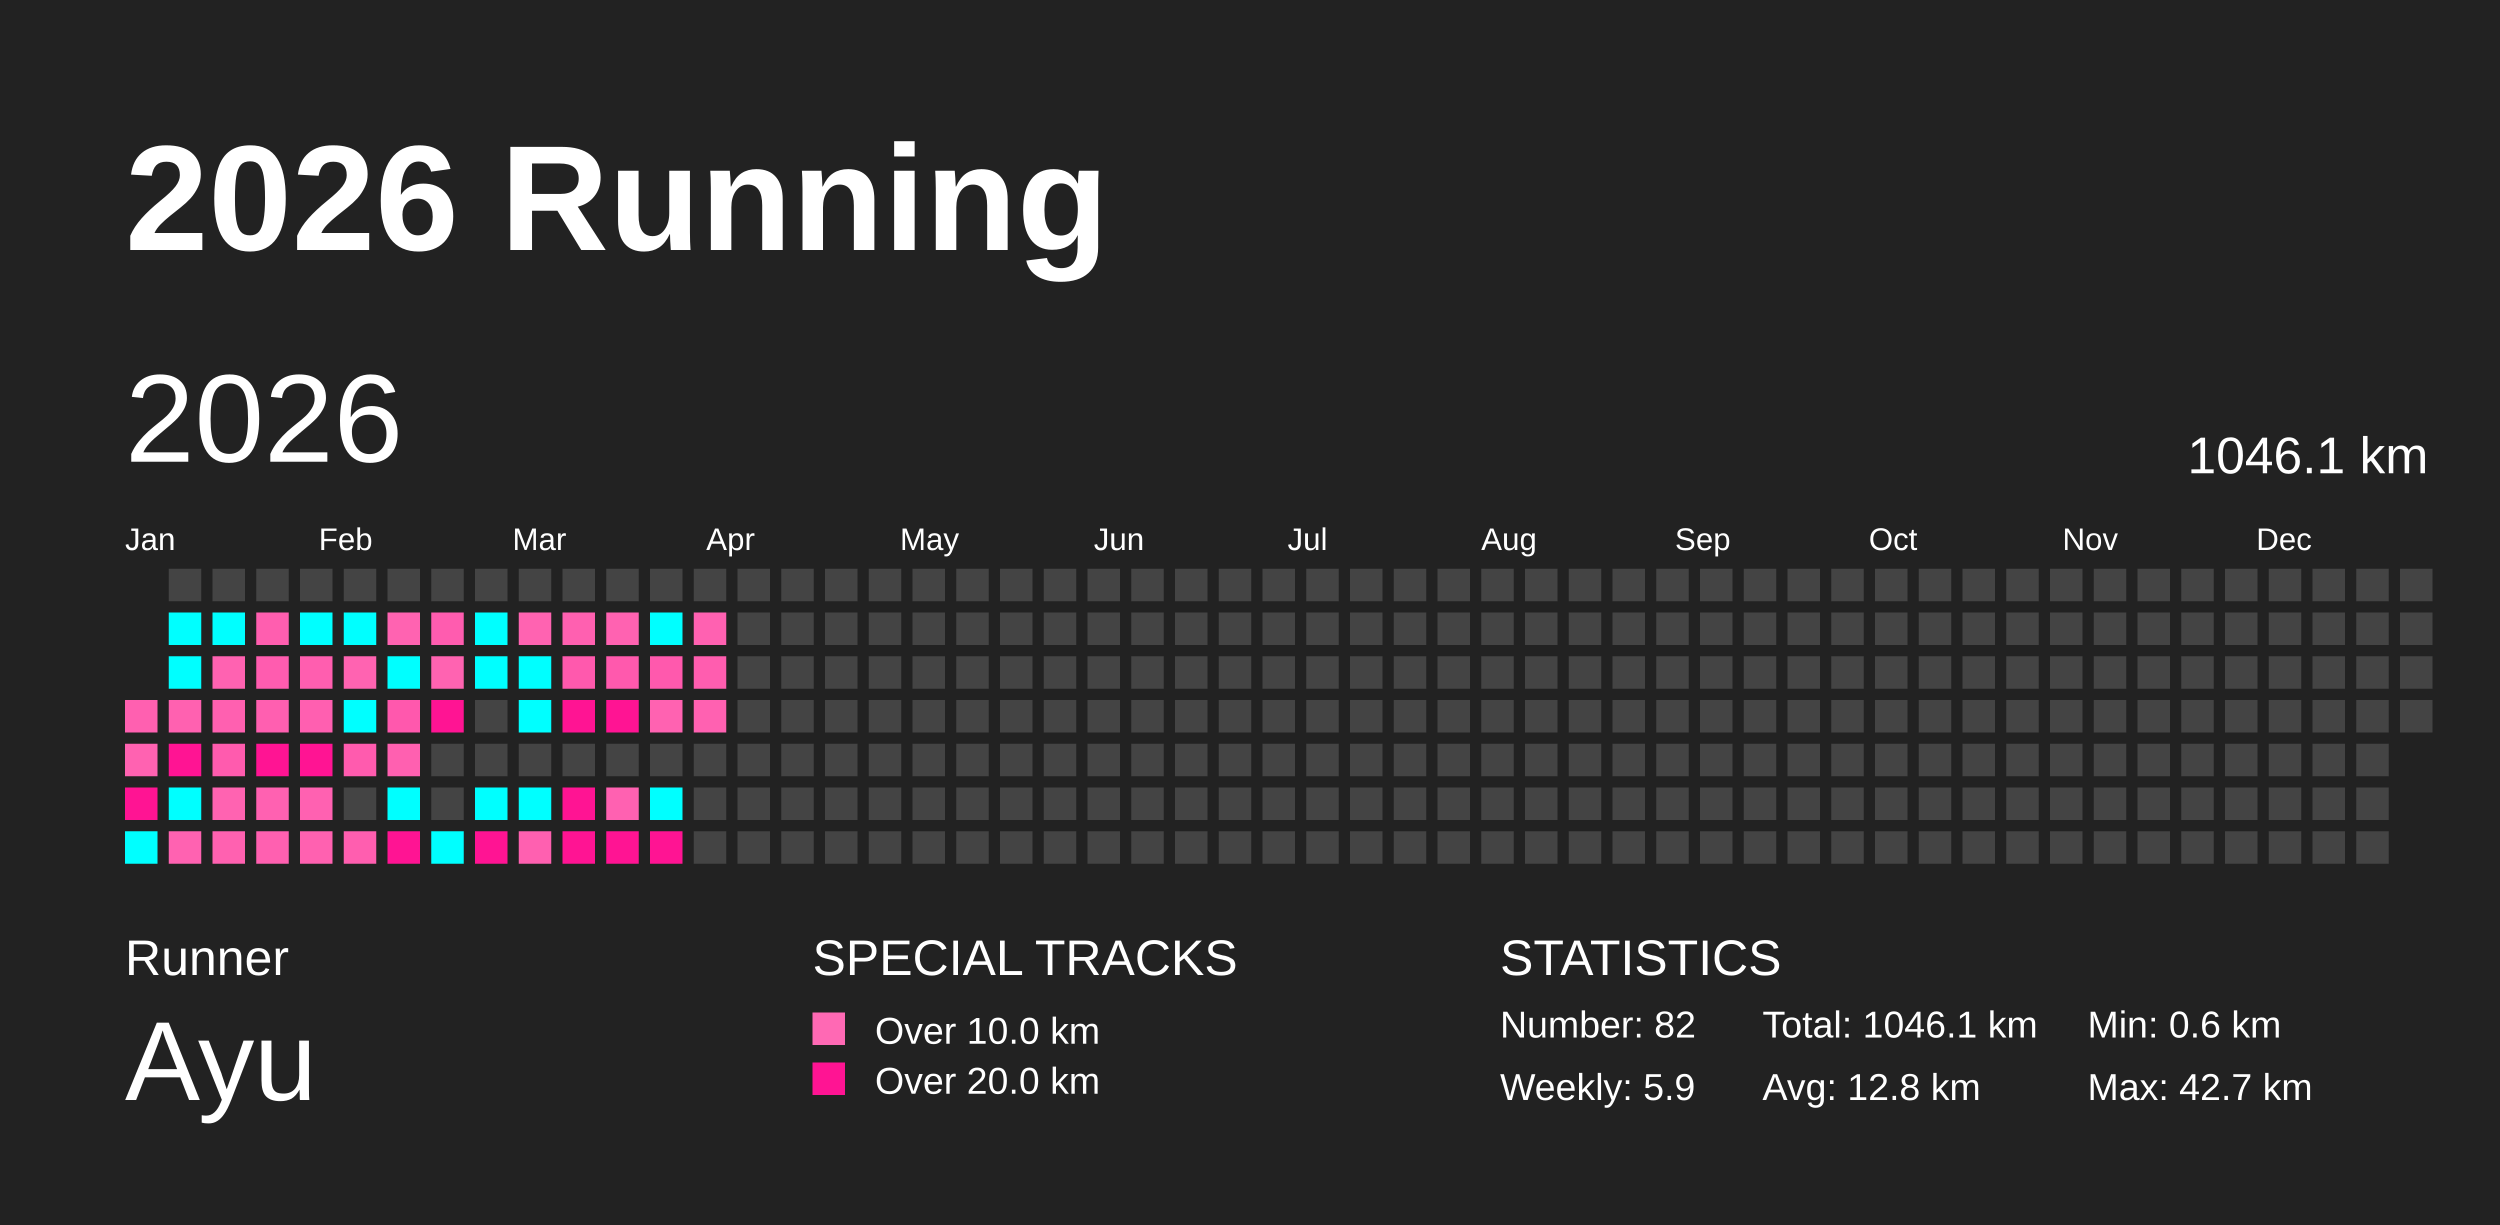
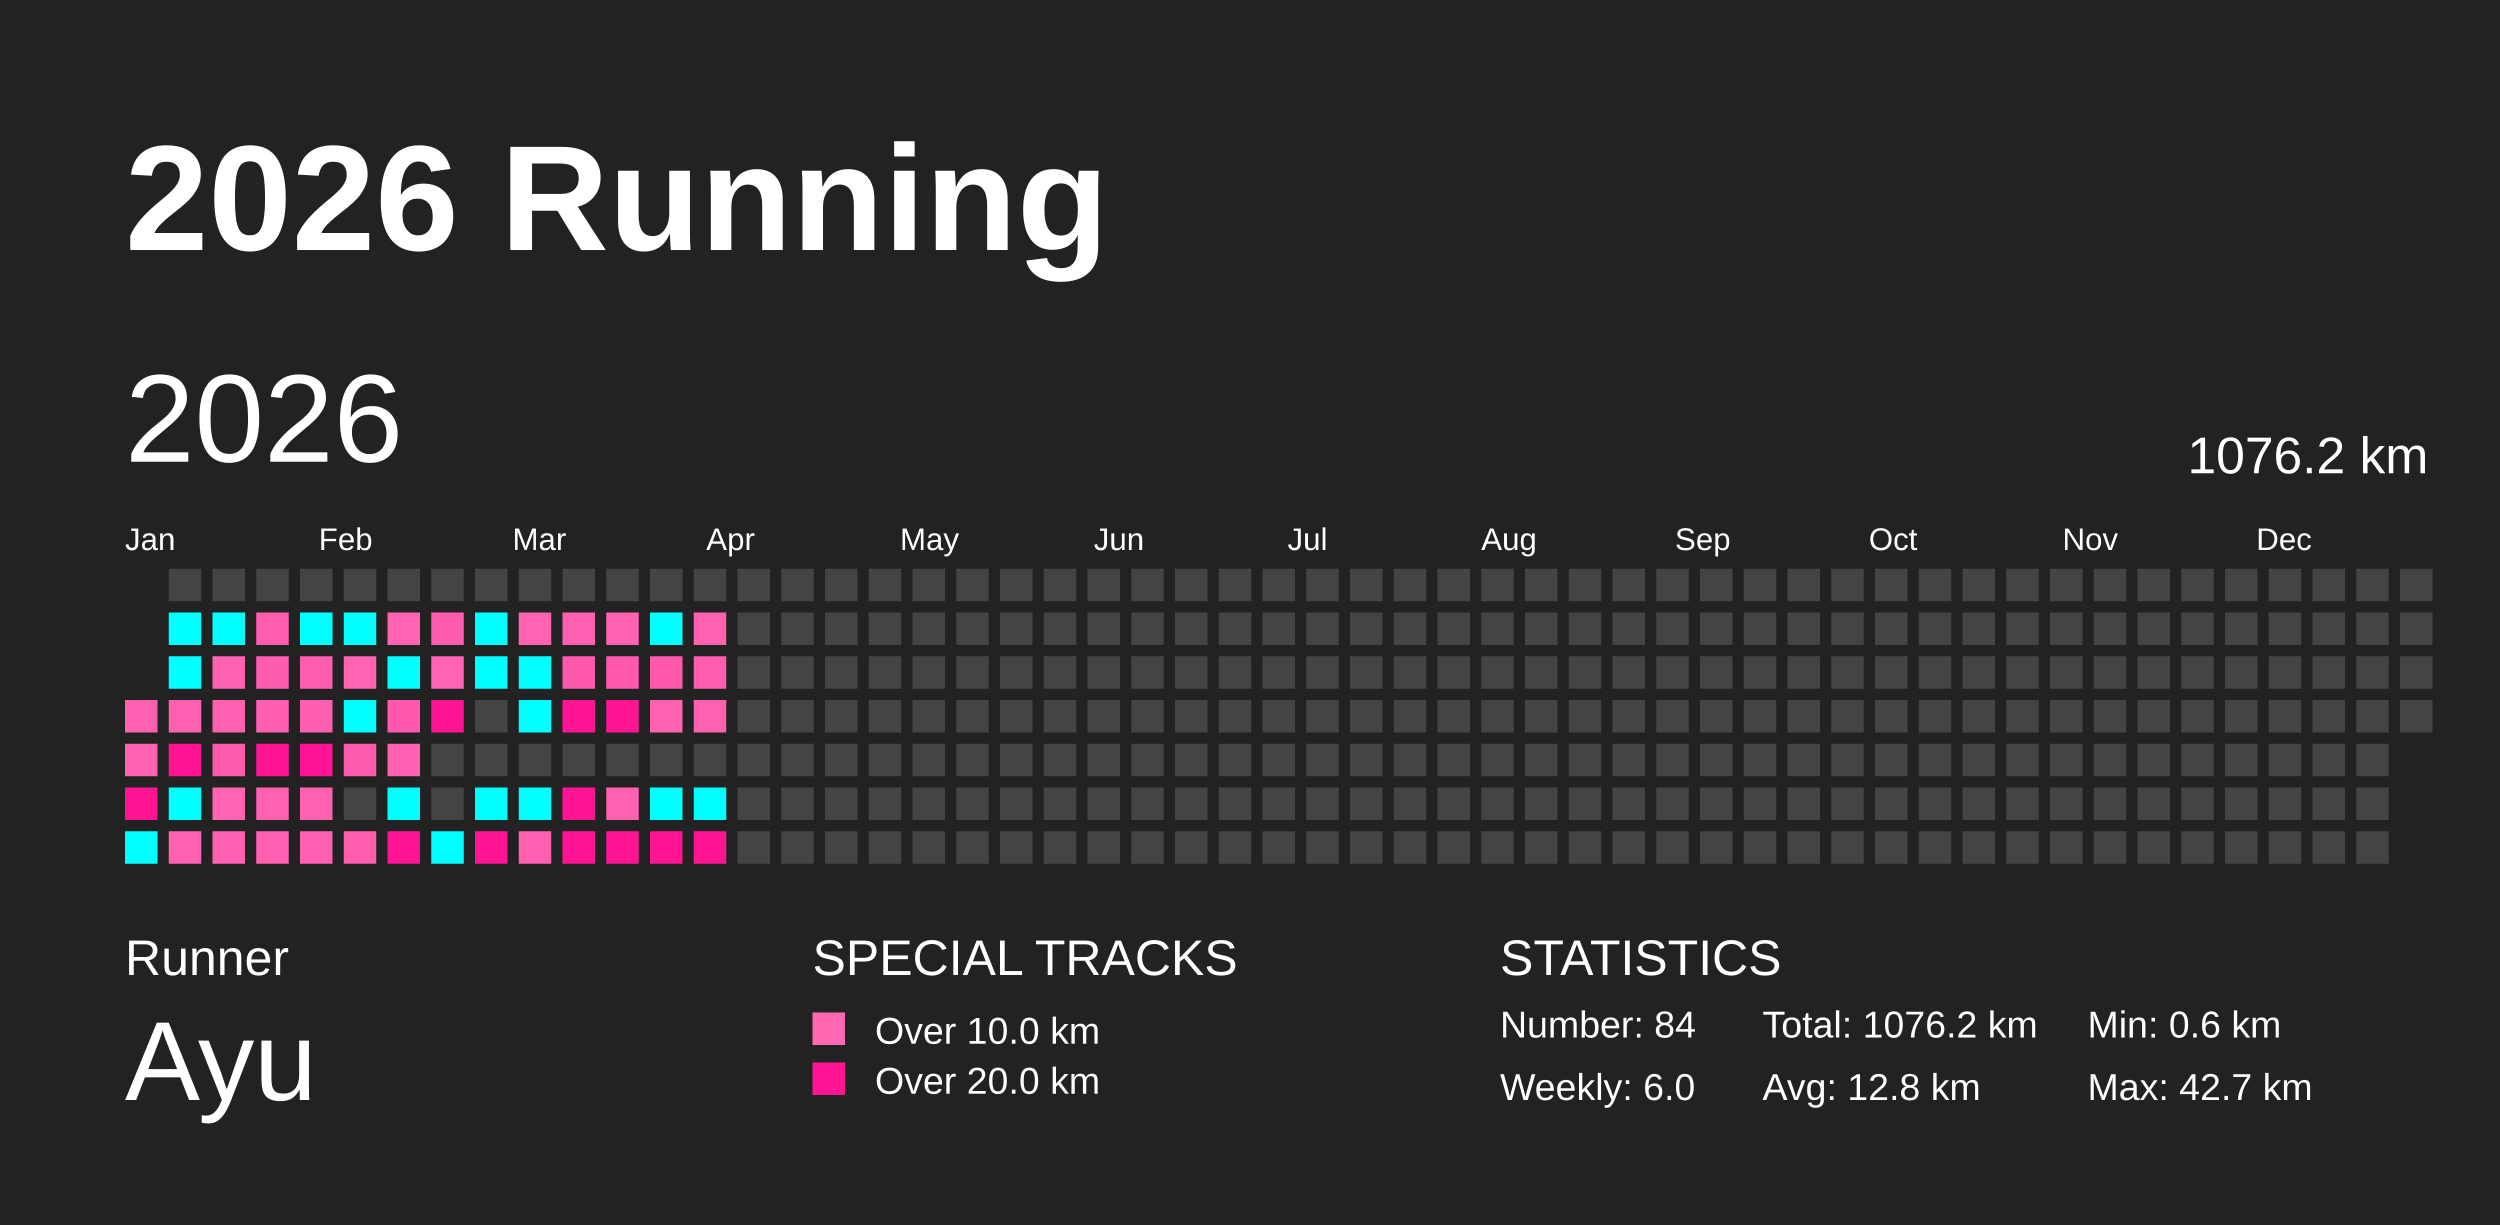
<svg xmlns="http://www.w3.org/2000/svg" baseProfile="full" height="98mm" version="1.1" viewBox="0,0,200,98" width="200mm">
  <defs />
  <rect fill="#222222" height="98" width="200" x="0" y="0" />
  <text fill="#FFFFFF" style="font-size:12px; font-family:Arial; font-weight:bold;" x="10" y="20">2026 Running</text>
  <text fill="#FFFFFF" style="font-size:4px; font-family:Arial" x="10" y="78">Runner</text>
  <text fill="#FFFFFF" style="font-size:9px; font-family:Arial" x="10" y="88">Ayu</text>
  <text fill="#FFFFFF" style="font-size:4px; font-family:Arial" x="65" y="78">SPECIAL TRACKS</text>
  <rect fill="#ff69b4" height="2.6" width="2.6" x="65" y="81" />
  <text fill="#FFFFFF" style="font-size:3px; font-family:Arial" x="70" y="83.5">Over 10.0 km</text>
  <rect fill="#ff1493" height="2.6" width="2.6" x="65" y="85" />
  <text fill="#FFFFFF" style="font-size:3px; font-family:Arial" x="70" y="87.5">Over 20.0 km</text>
  <text fill="#FFFFFF" style="font-size:4px; font-family:Arial" x="120" y="78">STATISTICS</text>
-   <text fill="#FFFFFF" style="font-size:3px; font-family:Arial" x="120" y="83">Number: 82</text>
-   <text fill="#FFFFFF" style="font-size:3px; font-family:Arial" x="120" y="88">Weekly: 5.9</text>
-   <text fill="#FFFFFF" style="font-size:3px; font-family:Arial" x="141" y="83">Total: 1046.1 km</text>
+   <text fill="#FFFFFF" style="font-size:3px; font-family:Arial" x="120" y="83">Number: 84</text>
+   <text fill="#FFFFFF" style="font-size:3px; font-family:Arial" x="120" y="88">Weekly: 6.0</text>
+   <text fill="#FFFFFF" style="font-size:3px; font-family:Arial" x="141" y="83">Total: 1076.2 km</text>
  <text fill="#FFFFFF" style="font-size:3px; font-family:Arial" x="141" y="88">Avg: 12.8 km</text>
  <text fill="#FFFFFF" style="font-size:3px; font-family:Arial" x="167" y="83">Min: 0.6 km</text>
  <text fill="#FFFFFF" style="font-size:3px; font-family:Arial" x="167" y="88">Max: 42.7 km</text>
  <text dominant-baseline="hanging" fill="#FFFFFF" style="font-size:10.0px; font-family:Arial;" x="10" y="30">2026</text>
-   <text dominant-baseline="hanging" fill="#FFFFFF" style="font-size:4.125px; font-family:Arial;" x="175" y="35">1046.1 km</text>
+   <text dominant-baseline="hanging" fill="#FFFFFF" style="font-size:4.125px; font-family:Arial;" x="175" y="35">1076.2 km</text>
  <text fill="#FFFFFF" style="font-size:2.5px; font-family:Arial" x="10.0" y="44">Jan</text>
  <text fill="#FFFFFF" style="font-size:2.5px; font-family:Arial" x="25.5" y="44">Feb</text>
  <text fill="#FFFFFF" style="font-size:2.5px; font-family:Arial" x="41.0" y="44">Mar</text>
  <text fill="#FFFFFF" style="font-size:2.5px; font-family:Arial" x="56.5" y="44">Apr</text>
  <text fill="#FFFFFF" style="font-size:2.5px; font-family:Arial" x="72.0" y="44">May</text>
  <text fill="#FFFFFF" style="font-size:2.5px; font-family:Arial" x="87.5" y="44">Jun</text>
  <text fill="#FFFFFF" style="font-size:2.5px; font-family:Arial" x="103.0" y="44">Jul</text>
  <text fill="#FFFFFF" style="font-size:2.5px; font-family:Arial" x="118.5" y="44">Aug</text>
  <text fill="#FFFFFF" style="font-size:2.5px; font-family:Arial" x="134.0" y="44">Sep</text>
  <text fill="#FFFFFF" style="font-size:2.5px; font-family:Arial" x="149.5" y="44">Oct</text>
  <text fill="#FFFFFF" style="font-size:2.5px; font-family:Arial" x="165.0" y="44">Nov</text>
  <text fill="#FFFFFF" style="font-size:2.5px; font-family:Arial" x="180.5" y="44">Dec</text>
  <rect fill="#ff60b0" height="2.6" width="2.6" x="10.0" y="56.0" />
  <rect fill="#ff62b1" height="2.6" width="2.6" x="10.0" y="59.5" />
  <rect fill="#ff1493" height="2.6" width="2.6" x="10.0" y="63.0" />
  <rect fill="#00ffff" height="2.6" width="2.6" x="10.0" y="66.5" />
  <rect fill="#444444" height="2.6" width="2.6" x="13.5" y="45.5" />
  <rect fill="#00ffff" height="2.6" width="2.6" x="13.5" y="49.0" />
  <rect fill="#00ffff" height="2.6" width="2.6" x="13.5" y="52.5" />
  <rect fill="#ff61b0" height="2.6" width="2.6" x="13.5" y="56.0" />
  <rect fill="#ff1493" height="2.6" width="2.6" x="13.5" y="59.5" />
  <rect fill="#00ffff" height="2.6" width="2.6" x="13.5" y="63.0" />
  <rect fill="#ff62b1" height="2.6" width="2.6" x="13.5" y="66.5" />
  <rect fill="#444444" height="2.6" width="2.6" x="17.0" y="45.5" />
  <rect fill="#00ffff" height="2.6" width="2.6" x="17.0" y="49.0" />
  <rect fill="#ff62b1" height="2.6" width="2.6" x="17.0" y="52.5" />
  <rect fill="#ff60b0" height="2.6" width="2.6" x="17.0" y="56.0" />
  <rect fill="#ff5bae" height="2.6" width="2.6" x="17.0" y="59.5" />
  <rect fill="#ff63b1" height="2.6" width="2.6" x="17.0" y="63.0" />
  <rect fill="#ff61b0" height="2.6" width="2.6" x="17.0" y="66.5" />
  <rect fill="#444444" height="2.6" width="2.6" x="20.5" y="45.5" />
  <rect fill="#ff5eaf" height="2.6" width="2.6" x="20.5" y="49.0" />
  <rect fill="#ff5caf" height="2.6" width="2.6" x="20.5" y="52.5" />
  <rect fill="#ff5fb0" height="2.6" width="2.6" x="20.5" y="56.0" />
  <rect fill="#ff1493" height="2.6" width="2.6" x="20.5" y="59.5" />
  <rect fill="#ff61b1" height="2.6" width="2.6" x="20.5" y="63.0" />
  <rect fill="#ff60b0" height="2.6" width="2.6" x="20.5" y="66.5" />
  <rect fill="#444444" height="2.6" width="2.6" x="24.0" y="45.5" />
  <rect fill="#00ffff" height="2.6" width="2.6" x="24.0" y="49.0" />
  <rect fill="#ff5eaf" height="2.6" width="2.6" x="24.0" y="52.5" />
  <rect fill="#ff5fb0" height="2.6" width="2.6" x="24.0" y="56.0" />
  <rect fill="#ff1493" height="2.6" width="2.6" x="24.0" y="59.5" />
  <rect fill="#ff61b1" height="2.6" width="2.6" x="24.0" y="63.0" />
  <rect fill="#ff61b0" height="2.6" width="2.6" x="24.0" y="66.5" />
  <rect fill="#444444" height="2.6" width="2.6" x="27.5" y="45.5" />
  <rect fill="#00ffff" height="2.6" width="2.6" x="27.5" y="49.0" />
  <rect fill="#ff63b1" height="2.6" width="2.6" x="27.5" y="52.5" />
  <rect fill="#00ffff" height="2.6" width="2.6" x="27.5" y="56.0" />
  <rect fill="#ff5bae" height="2.6" width="2.6" x="27.5" y="59.5" />
  <rect fill="#444444" height="2.6" width="2.6" x="27.5" y="63.0" />
  <rect fill="#ff5eaf" height="2.6" width="2.6" x="27.5" y="66.5" />
  <rect fill="#444444" height="2.6" width="2.6" x="31.0" y="45.5" />
  <rect fill="#ff63b1" height="2.6" width="2.6" x="31.0" y="49.0" />
  <rect fill="#00ffff" height="2.6" width="2.6" x="31.0" y="52.5" />
  <rect fill="#ff58ad" height="2.6" width="2.6" x="31.0" y="56.0" />
  <rect fill="#ff60b0" height="2.6" width="2.6" x="31.0" y="59.5" />
  <rect fill="#00ffff" height="2.6" width="2.6" x="31.0" y="63.0" />
  <rect fill="#ff1493" height="2.6" width="2.6" x="31.0" y="66.5" />
  <rect fill="#444444" height="2.6" width="2.6" x="34.5" y="45.5" />
  <rect fill="#ff5caf" height="2.6" width="2.6" x="34.5" y="49.0" />
  <rect fill="#ff63b1" height="2.6" width="2.6" x="34.5" y="52.5" />
  <rect fill="#ff1493" height="2.6" width="2.6" x="34.5" y="56.0" />
  <rect fill="#444444" height="2.6" width="2.6" x="34.5" y="59.5" />
  <rect fill="#444444" height="2.6" width="2.6" x="34.5" y="63.0" />
  <rect fill="#00ffff" height="2.6" width="2.6" x="34.5" y="66.5" />
  <rect fill="#444444" height="2.6" width="2.6" x="38.0" y="45.5" />
  <rect fill="#00ffff" height="2.6" width="2.6" x="38.0" y="49.0" />
  <rect fill="#00ffff" height="2.6" width="2.6" x="38.0" y="52.5" />
  <rect fill="#444444" height="2.6" width="2.6" x="38.0" y="56.0" />
  <rect fill="#444444" height="2.6" width="2.6" x="38.0" y="59.5" />
  <rect fill="#00ffff" height="2.6" width="2.6" x="38.0" y="63.0" />
  <rect fill="#ff1493" height="2.6" width="2.6" x="38.0" y="66.5" />
  <rect fill="#444444" height="2.6" width="2.6" x="41.5" y="45.5" />
  <rect fill="#ff63b1" height="2.6" width="2.6" x="41.5" y="49.0" />
  <rect fill="#00ffff" height="2.6" width="2.6" x="41.5" y="52.5" />
  <rect fill="#00ffff" height="2.6" width="2.6" x="41.5" y="56.0" />
  <rect fill="#444444" height="2.6" width="2.6" x="41.5" y="59.5" />
  <rect fill="#00ffff" height="2.6" width="2.6" x="41.5" y="63.0" />
  <rect fill="#ff60b0" height="2.6" width="2.6" x="41.5" y="66.5" />
  <rect fill="#444444" height="2.6" width="2.6" x="45.0" y="45.5" />
  <rect fill="#ff60b0" height="2.6" width="2.6" x="45.0" y="49.0" />
  <rect fill="#ff59ad" height="2.6" width="2.6" x="45.0" y="52.5" />
  <rect fill="#ff1493" height="2.6" width="2.6" x="45.0" y="56.0" />
  <rect fill="#444444" height="2.6" width="2.6" x="45.0" y="59.5" />
  <rect fill="#ff1493" height="2.6" width="2.6" x="45.0" y="63.0" />
  <rect fill="#ff1493" height="2.6" width="2.6" x="45.0" y="66.5" />
  <rect fill="#444444" height="2.6" width="2.6" x="48.5" y="45.5" />
  <rect fill="#ff62b1" height="2.6" width="2.6" x="48.5" y="49.0" />
  <rect fill="#ff59ad" height="2.6" width="2.6" x="48.5" y="52.5" />
  <rect fill="#ff1493" height="2.6" width="2.6" x="48.5" y="56.0" />
  <rect fill="#444444" height="2.6" width="2.6" x="48.5" y="59.5" />
  <rect fill="#ff61b1" height="2.6" width="2.6" x="48.5" y="63.0" />
  <rect fill="#ff1493" height="2.6" width="2.6" x="48.5" y="66.5" />
  <rect fill="#444444" height="2.6" width="2.6" x="52.0" y="45.5" />
  <rect fill="#00ffff" height="2.6" width="2.6" x="52.0" y="49.0" />
  <rect fill="#ff59ad" height="2.6" width="2.6" x="52.0" y="52.5" />
  <rect fill="#ff62b1" height="2.6" width="2.6" x="52.0" y="56.0" />
  <rect fill="#444444" height="2.6" width="2.6" x="52.0" y="59.5" />
  <rect fill="#00ffff" height="2.6" width="2.6" x="52.0" y="63.0" />
  <rect fill="#ff1493" height="2.6" width="2.6" x="52.0" y="66.5" />
  <rect fill="#444444" height="2.6" width="2.6" x="55.5" y="45.5" />
  <rect fill="#ff61b1" height="2.6" width="2.6" x="55.5" y="49.0" />
  <rect fill="#ff5daf" height="2.6" width="2.6" x="55.5" y="52.5" />
  <rect fill="#ff61b1" height="2.6" width="2.6" x="55.5" y="56.0" />
  <rect fill="#444444" height="2.6" width="2.6" x="55.5" y="59.5" />
-   <rect fill="#444444" height="2.6" width="2.6" x="55.5" y="63.0" />
-   <rect fill="#444444" height="2.6" width="2.6" x="55.5" y="66.5" />
+   <rect fill="#00ffff" height="2.6" width="2.6" x="55.5" y="63.0" />
+   <rect fill="#ff1493" height="2.6" width="2.6" x="55.5" y="66.5" />
  <rect fill="#444444" height="2.6" width="2.6" x="59.0" y="45.5" />
  <rect fill="#444444" height="2.6" width="2.6" x="59.0" y="49.0" />
  <rect fill="#444444" height="2.6" width="2.6" x="59.0" y="52.5" />
  <rect fill="#444444" height="2.6" width="2.6" x="59.0" y="56.0" />
  <rect fill="#444444" height="2.6" width="2.6" x="59.0" y="59.5" />
  <rect fill="#444444" height="2.6" width="2.6" x="59.0" y="63.0" />
  <rect fill="#444444" height="2.6" width="2.6" x="59.0" y="66.5" />
  <rect fill="#444444" height="2.6" width="2.6" x="62.5" y="45.5" />
  <rect fill="#444444" height="2.6" width="2.6" x="62.5" y="49.0" />
  <rect fill="#444444" height="2.6" width="2.6" x="62.5" y="52.5" />
  <rect fill="#444444" height="2.6" width="2.6" x="62.5" y="56.0" />
  <rect fill="#444444" height="2.6" width="2.6" x="62.5" y="59.5" />
  <rect fill="#444444" height="2.6" width="2.6" x="62.5" y="63.0" />
  <rect fill="#444444" height="2.6" width="2.6" x="62.5" y="66.5" />
  <rect fill="#444444" height="2.6" width="2.6" x="66.0" y="45.5" />
  <rect fill="#444444" height="2.6" width="2.6" x="66.0" y="49.0" />
  <rect fill="#444444" height="2.6" width="2.6" x="66.0" y="52.5" />
  <rect fill="#444444" height="2.6" width="2.6" x="66.0" y="56.0" />
  <rect fill="#444444" height="2.6" width="2.6" x="66.0" y="59.5" />
  <rect fill="#444444" height="2.6" width="2.6" x="66.0" y="63.0" />
  <rect fill="#444444" height="2.6" width="2.6" x="66.0" y="66.5" />
  <rect fill="#444444" height="2.6" width="2.6" x="69.5" y="45.5" />
  <rect fill="#444444" height="2.6" width="2.6" x="69.5" y="49.0" />
  <rect fill="#444444" height="2.6" width="2.6" x="69.5" y="52.5" />
  <rect fill="#444444" height="2.6" width="2.6" x="69.5" y="56.0" />
  <rect fill="#444444" height="2.6" width="2.6" x="69.5" y="59.5" />
  <rect fill="#444444" height="2.6" width="2.6" x="69.5" y="63.0" />
  <rect fill="#444444" height="2.6" width="2.6" x="69.5" y="66.5" />
  <rect fill="#444444" height="2.6" width="2.6" x="73.0" y="45.5" />
  <rect fill="#444444" height="2.6" width="2.6" x="73.0" y="49.0" />
  <rect fill="#444444" height="2.6" width="2.6" x="73.0" y="52.5" />
  <rect fill="#444444" height="2.6" width="2.6" x="73.0" y="56.0" />
  <rect fill="#444444" height="2.6" width="2.6" x="73.0" y="59.5" />
  <rect fill="#444444" height="2.6" width="2.6" x="73.0" y="63.0" />
  <rect fill="#444444" height="2.6" width="2.6" x="73.0" y="66.5" />
  <rect fill="#444444" height="2.6" width="2.6" x="76.5" y="45.5" />
  <rect fill="#444444" height="2.6" width="2.6" x="76.5" y="49.0" />
  <rect fill="#444444" height="2.6" width="2.6" x="76.5" y="52.5" />
  <rect fill="#444444" height="2.6" width="2.6" x="76.5" y="56.0" />
  <rect fill="#444444" height="2.6" width="2.6" x="76.5" y="59.5" />
  <rect fill="#444444" height="2.6" width="2.6" x="76.5" y="63.0" />
  <rect fill="#444444" height="2.6" width="2.6" x="76.5" y="66.5" />
  <rect fill="#444444" height="2.6" width="2.6" x="80.0" y="45.5" />
  <rect fill="#444444" height="2.6" width="2.6" x="80.0" y="49.0" />
  <rect fill="#444444" height="2.6" width="2.6" x="80.0" y="52.5" />
  <rect fill="#444444" height="2.6" width="2.6" x="80.0" y="56.0" />
  <rect fill="#444444" height="2.6" width="2.6" x="80.0" y="59.5" />
  <rect fill="#444444" height="2.6" width="2.6" x="80.0" y="63.0" />
  <rect fill="#444444" height="2.6" width="2.6" x="80.0" y="66.5" />
  <rect fill="#444444" height="2.6" width="2.6" x="83.5" y="45.5" />
  <rect fill="#444444" height="2.6" width="2.6" x="83.5" y="49.0" />
  <rect fill="#444444" height="2.6" width="2.6" x="83.5" y="52.5" />
  <rect fill="#444444" height="2.6" width="2.6" x="83.5" y="56.0" />
  <rect fill="#444444" height="2.6" width="2.6" x="83.5" y="59.5" />
  <rect fill="#444444" height="2.6" width="2.6" x="83.5" y="63.0" />
  <rect fill="#444444" height="2.6" width="2.6" x="83.5" y="66.5" />
  <rect fill="#444444" height="2.6" width="2.6" x="87.0" y="45.5" />
  <rect fill="#444444" height="2.6" width="2.6" x="87.0" y="49.0" />
  <rect fill="#444444" height="2.6" width="2.6" x="87.0" y="52.5" />
  <rect fill="#444444" height="2.6" width="2.6" x="87.0" y="56.0" />
  <rect fill="#444444" height="2.6" width="2.6" x="87.0" y="59.5" />
  <rect fill="#444444" height="2.6" width="2.6" x="87.0" y="63.0" />
  <rect fill="#444444" height="2.6" width="2.6" x="87.0" y="66.5" />
  <rect fill="#444444" height="2.6" width="2.6" x="90.5" y="45.5" />
  <rect fill="#444444" height="2.6" width="2.6" x="90.5" y="49.0" />
  <rect fill="#444444" height="2.6" width="2.6" x="90.5" y="52.5" />
  <rect fill="#444444" height="2.6" width="2.6" x="90.5" y="56.0" />
  <rect fill="#444444" height="2.6" width="2.6" x="90.5" y="59.5" />
  <rect fill="#444444" height="2.6" width="2.6" x="90.5" y="63.0" />
  <rect fill="#444444" height="2.6" width="2.6" x="90.5" y="66.5" />
  <rect fill="#444444" height="2.6" width="2.6" x="94.0" y="45.5" />
  <rect fill="#444444" height="2.6" width="2.6" x="94.0" y="49.0" />
  <rect fill="#444444" height="2.6" width="2.6" x="94.0" y="52.5" />
  <rect fill="#444444" height="2.6" width="2.6" x="94.0" y="56.0" />
  <rect fill="#444444" height="2.6" width="2.6" x="94.0" y="59.5" />
  <rect fill="#444444" height="2.6" width="2.6" x="94.0" y="63.0" />
  <rect fill="#444444" height="2.6" width="2.6" x="94.0" y="66.5" />
  <rect fill="#444444" height="2.6" width="2.6" x="97.5" y="45.5" />
  <rect fill="#444444" height="2.6" width="2.6" x="97.5" y="49.0" />
  <rect fill="#444444" height="2.6" width="2.6" x="97.5" y="52.5" />
  <rect fill="#444444" height="2.6" width="2.6" x="97.5" y="56.0" />
  <rect fill="#444444" height="2.6" width="2.6" x="97.5" y="59.5" />
  <rect fill="#444444" height="2.6" width="2.6" x="97.5" y="63.0" />
  <rect fill="#444444" height="2.6" width="2.6" x="97.5" y="66.5" />
  <rect fill="#444444" height="2.6" width="2.6" x="101.0" y="45.5" />
  <rect fill="#444444" height="2.6" width="2.6" x="101.0" y="49.0" />
  <rect fill="#444444" height="2.6" width="2.6" x="101.0" y="52.5" />
  <rect fill="#444444" height="2.6" width="2.6" x="101.0" y="56.0" />
  <rect fill="#444444" height="2.6" width="2.6" x="101.0" y="59.5" />
  <rect fill="#444444" height="2.6" width="2.6" x="101.0" y="63.0" />
  <rect fill="#444444" height="2.6" width="2.6" x="101.0" y="66.5" />
  <rect fill="#444444" height="2.6" width="2.6" x="104.5" y="45.5" />
  <rect fill="#444444" height="2.6" width="2.6" x="104.5" y="49.0" />
  <rect fill="#444444" height="2.6" width="2.6" x="104.5" y="52.5" />
  <rect fill="#444444" height="2.6" width="2.6" x="104.5" y="56.0" />
  <rect fill="#444444" height="2.6" width="2.6" x="104.5" y="59.5" />
  <rect fill="#444444" height="2.6" width="2.6" x="104.5" y="63.0" />
  <rect fill="#444444" height="2.6" width="2.6" x="104.5" y="66.5" />
  <rect fill="#444444" height="2.6" width="2.6" x="108.0" y="45.5" />
  <rect fill="#444444" height="2.6" width="2.6" x="108.0" y="49.0" />
  <rect fill="#444444" height="2.6" width="2.6" x="108.0" y="52.5" />
  <rect fill="#444444" height="2.6" width="2.6" x="108.0" y="56.0" />
  <rect fill="#444444" height="2.6" width="2.6" x="108.0" y="59.5" />
  <rect fill="#444444" height="2.6" width="2.6" x="108.0" y="63.0" />
  <rect fill="#444444" height="2.6" width="2.6" x="108.0" y="66.5" />
  <rect fill="#444444" height="2.6" width="2.6" x="111.5" y="45.5" />
  <rect fill="#444444" height="2.6" width="2.6" x="111.5" y="49.0" />
  <rect fill="#444444" height="2.6" width="2.6" x="111.5" y="52.5" />
  <rect fill="#444444" height="2.6" width="2.6" x="111.5" y="56.0" />
  <rect fill="#444444" height="2.6" width="2.6" x="111.5" y="59.5" />
  <rect fill="#444444" height="2.6" width="2.6" x="111.5" y="63.0" />
  <rect fill="#444444" height="2.6" width="2.6" x="111.5" y="66.5" />
  <rect fill="#444444" height="2.6" width="2.6" x="115.0" y="45.5" />
  <rect fill="#444444" height="2.6" width="2.6" x="115.0" y="49.0" />
  <rect fill="#444444" height="2.6" width="2.6" x="115.0" y="52.5" />
  <rect fill="#444444" height="2.6" width="2.6" x="115.0" y="56.0" />
  <rect fill="#444444" height="2.6" width="2.6" x="115.0" y="59.5" />
  <rect fill="#444444" height="2.6" width="2.6" x="115.0" y="63.0" />
  <rect fill="#444444" height="2.6" width="2.6" x="115.0" y="66.5" />
  <rect fill="#444444" height="2.6" width="2.6" x="118.5" y="45.5" />
  <rect fill="#444444" height="2.6" width="2.6" x="118.5" y="49.0" />
  <rect fill="#444444" height="2.6" width="2.6" x="118.5" y="52.5" />
  <rect fill="#444444" height="2.6" width="2.6" x="118.5" y="56.0" />
  <rect fill="#444444" height="2.6" width="2.6" x="118.5" y="59.5" />
  <rect fill="#444444" height="2.6" width="2.6" x="118.5" y="63.0" />
  <rect fill="#444444" height="2.6" width="2.6" x="118.5" y="66.5" />
  <rect fill="#444444" height="2.6" width="2.6" x="122.0" y="45.5" />
  <rect fill="#444444" height="2.6" width="2.6" x="122.0" y="49.0" />
  <rect fill="#444444" height="2.6" width="2.6" x="122.0" y="52.5" />
  <rect fill="#444444" height="2.6" width="2.6" x="122.0" y="56.0" />
  <rect fill="#444444" height="2.6" width="2.6" x="122.0" y="59.5" />
  <rect fill="#444444" height="2.6" width="2.6" x="122.0" y="63.0" />
  <rect fill="#444444" height="2.6" width="2.6" x="122.0" y="66.5" />
  <rect fill="#444444" height="2.6" width="2.6" x="125.5" y="45.5" />
  <rect fill="#444444" height="2.6" width="2.6" x="125.5" y="49.0" />
  <rect fill="#444444" height="2.6" width="2.6" x="125.5" y="52.5" />
  <rect fill="#444444" height="2.6" width="2.6" x="125.5" y="56.0" />
  <rect fill="#444444" height="2.6" width="2.6" x="125.5" y="59.5" />
  <rect fill="#444444" height="2.6" width="2.6" x="125.5" y="63.0" />
  <rect fill="#444444" height="2.6" width="2.6" x="125.5" y="66.5" />
  <rect fill="#444444" height="2.6" width="2.6" x="129.0" y="45.5" />
  <rect fill="#444444" height="2.6" width="2.6" x="129.0" y="49.0" />
  <rect fill="#444444" height="2.6" width="2.6" x="129.0" y="52.5" />
  <rect fill="#444444" height="2.6" width="2.6" x="129.0" y="56.0" />
  <rect fill="#444444" height="2.6" width="2.6" x="129.0" y="59.5" />
  <rect fill="#444444" height="2.6" width="2.6" x="129.0" y="63.0" />
  <rect fill="#444444" height="2.6" width="2.6" x="129.0" y="66.5" />
  <rect fill="#444444" height="2.6" width="2.6" x="132.5" y="45.5" />
  <rect fill="#444444" height="2.6" width="2.6" x="132.5" y="49.0" />
  <rect fill="#444444" height="2.6" width="2.6" x="132.5" y="52.5" />
  <rect fill="#444444" height="2.6" width="2.6" x="132.5" y="56.0" />
  <rect fill="#444444" height="2.6" width="2.6" x="132.5" y="59.5" />
  <rect fill="#444444" height="2.6" width="2.6" x="132.5" y="63.0" />
  <rect fill="#444444" height="2.6" width="2.6" x="132.5" y="66.5" />
  <rect fill="#444444" height="2.6" width="2.6" x="136.0" y="45.5" />
  <rect fill="#444444" height="2.6" width="2.6" x="136.0" y="49.0" />
  <rect fill="#444444" height="2.6" width="2.6" x="136.0" y="52.5" />
  <rect fill="#444444" height="2.6" width="2.6" x="136.0" y="56.0" />
  <rect fill="#444444" height="2.6" width="2.6" x="136.0" y="59.5" />
  <rect fill="#444444" height="2.6" width="2.6" x="136.0" y="63.0" />
  <rect fill="#444444" height="2.6" width="2.6" x="136.0" y="66.5" />
  <rect fill="#444444" height="2.6" width="2.6" x="139.5" y="45.5" />
  <rect fill="#444444" height="2.6" width="2.6" x="139.5" y="49.0" />
  <rect fill="#444444" height="2.6" width="2.6" x="139.5" y="52.5" />
  <rect fill="#444444" height="2.6" width="2.6" x="139.5" y="56.0" />
  <rect fill="#444444" height="2.6" width="2.6" x="139.5" y="59.5" />
  <rect fill="#444444" height="2.6" width="2.6" x="139.5" y="63.0" />
  <rect fill="#444444" height="2.6" width="2.6" x="139.5" y="66.5" />
  <rect fill="#444444" height="2.6" width="2.6" x="143.0" y="45.5" />
  <rect fill="#444444" height="2.6" width="2.6" x="143.0" y="49.0" />
  <rect fill="#444444" height="2.6" width="2.6" x="143.0" y="52.5" />
  <rect fill="#444444" height="2.6" width="2.6" x="143.0" y="56.0" />
  <rect fill="#444444" height="2.6" width="2.6" x="143.0" y="59.5" />
  <rect fill="#444444" height="2.6" width="2.6" x="143.0" y="63.0" />
  <rect fill="#444444" height="2.6" width="2.6" x="143.0" y="66.5" />
  <rect fill="#444444" height="2.6" width="2.6" x="146.5" y="45.5" />
  <rect fill="#444444" height="2.6" width="2.6" x="146.5" y="49.0" />
  <rect fill="#444444" height="2.6" width="2.6" x="146.5" y="52.5" />
  <rect fill="#444444" height="2.6" width="2.6" x="146.5" y="56.0" />
  <rect fill="#444444" height="2.6" width="2.6" x="146.5" y="59.5" />
  <rect fill="#444444" height="2.6" width="2.6" x="146.5" y="63.0" />
  <rect fill="#444444" height="2.6" width="2.6" x="146.5" y="66.5" />
  <rect fill="#444444" height="2.6" width="2.6" x="150.0" y="45.5" />
  <rect fill="#444444" height="2.6" width="2.6" x="150.0" y="49.0" />
  <rect fill="#444444" height="2.6" width="2.6" x="150.0" y="52.5" />
  <rect fill="#444444" height="2.6" width="2.6" x="150.0" y="56.0" />
  <rect fill="#444444" height="2.6" width="2.6" x="150.0" y="59.5" />
  <rect fill="#444444" height="2.6" width="2.6" x="150.0" y="63.0" />
  <rect fill="#444444" height="2.6" width="2.6" x="150.0" y="66.5" />
  <rect fill="#444444" height="2.6" width="2.6" x="153.5" y="45.5" />
  <rect fill="#444444" height="2.6" width="2.6" x="153.5" y="49.0" />
  <rect fill="#444444" height="2.6" width="2.6" x="153.5" y="52.5" />
  <rect fill="#444444" height="2.6" width="2.6" x="153.5" y="56.0" />
  <rect fill="#444444" height="2.6" width="2.6" x="153.5" y="59.5" />
  <rect fill="#444444" height="2.6" width="2.6" x="153.5" y="63.0" />
  <rect fill="#444444" height="2.6" width="2.6" x="153.5" y="66.5" />
  <rect fill="#444444" height="2.6" width="2.6" x="157.0" y="45.5" />
  <rect fill="#444444" height="2.6" width="2.6" x="157.0" y="49.0" />
  <rect fill="#444444" height="2.6" width="2.6" x="157.0" y="52.5" />
  <rect fill="#444444" height="2.6" width="2.6" x="157.0" y="56.0" />
  <rect fill="#444444" height="2.6" width="2.6" x="157.0" y="59.5" />
  <rect fill="#444444" height="2.6" width="2.6" x="157.0" y="63.0" />
  <rect fill="#444444" height="2.6" width="2.6" x="157.0" y="66.5" />
  <rect fill="#444444" height="2.6" width="2.6" x="160.5" y="45.5" />
  <rect fill="#444444" height="2.6" width="2.6" x="160.5" y="49.0" />
  <rect fill="#444444" height="2.6" width="2.6" x="160.5" y="52.5" />
  <rect fill="#444444" height="2.6" width="2.6" x="160.5" y="56.0" />
  <rect fill="#444444" height="2.6" width="2.6" x="160.5" y="59.5" />
  <rect fill="#444444" height="2.6" width="2.6" x="160.5" y="63.0" />
  <rect fill="#444444" height="2.6" width="2.6" x="160.5" y="66.5" />
  <rect fill="#444444" height="2.6" width="2.6" x="164.0" y="45.5" />
  <rect fill="#444444" height="2.6" width="2.6" x="164.0" y="49.0" />
  <rect fill="#444444" height="2.6" width="2.6" x="164.0" y="52.5" />
  <rect fill="#444444" height="2.6" width="2.6" x="164.0" y="56.0" />
  <rect fill="#444444" height="2.6" width="2.6" x="164.0" y="59.5" />
  <rect fill="#444444" height="2.6" width="2.6" x="164.0" y="63.0" />
  <rect fill="#444444" height="2.6" width="2.6" x="164.0" y="66.5" />
  <rect fill="#444444" height="2.6" width="2.6" x="167.5" y="45.5" />
  <rect fill="#444444" height="2.6" width="2.6" x="167.5" y="49.0" />
  <rect fill="#444444" height="2.6" width="2.6" x="167.5" y="52.5" />
  <rect fill="#444444" height="2.6" width="2.6" x="167.5" y="56.0" />
  <rect fill="#444444" height="2.6" width="2.6" x="167.5" y="59.5" />
  <rect fill="#444444" height="2.6" width="2.6" x="167.5" y="63.0" />
  <rect fill="#444444" height="2.6" width="2.6" x="167.5" y="66.5" />
  <rect fill="#444444" height="2.6" width="2.6" x="171.0" y="45.5" />
  <rect fill="#444444" height="2.6" width="2.6" x="171.0" y="49.0" />
  <rect fill="#444444" height="2.6" width="2.6" x="171.0" y="52.5" />
  <rect fill="#444444" height="2.6" width="2.6" x="171.0" y="56.0" />
  <rect fill="#444444" height="2.6" width="2.6" x="171.0" y="59.5" />
  <rect fill="#444444" height="2.6" width="2.6" x="171.0" y="63.0" />
  <rect fill="#444444" height="2.6" width="2.6" x="171.0" y="66.5" />
  <rect fill="#444444" height="2.6" width="2.6" x="174.5" y="45.5" />
  <rect fill="#444444" height="2.6" width="2.6" x="174.5" y="49.0" />
  <rect fill="#444444" height="2.6" width="2.6" x="174.5" y="52.5" />
  <rect fill="#444444" height="2.6" width="2.6" x="174.5" y="56.0" />
  <rect fill="#444444" height="2.6" width="2.6" x="174.5" y="59.5" />
  <rect fill="#444444" height="2.6" width="2.6" x="174.5" y="63.0" />
  <rect fill="#444444" height="2.6" width="2.6" x="174.5" y="66.5" />
  <rect fill="#444444" height="2.6" width="2.6" x="178.0" y="45.5" />
  <rect fill="#444444" height="2.6" width="2.6" x="178.0" y="49.0" />
  <rect fill="#444444" height="2.6" width="2.6" x="178.0" y="52.5" />
  <rect fill="#444444" height="2.6" width="2.6" x="178.0" y="56.0" />
  <rect fill="#444444" height="2.6" width="2.6" x="178.0" y="59.5" />
  <rect fill="#444444" height="2.6" width="2.6" x="178.0" y="63.0" />
  <rect fill="#444444" height="2.6" width="2.6" x="178.0" y="66.5" />
  <rect fill="#444444" height="2.6" width="2.6" x="181.5" y="45.5" />
  <rect fill="#444444" height="2.6" width="2.6" x="181.5" y="49.0" />
  <rect fill="#444444" height="2.6" width="2.6" x="181.5" y="52.5" />
  <rect fill="#444444" height="2.6" width="2.6" x="181.5" y="56.0" />
  <rect fill="#444444" height="2.6" width="2.6" x="181.5" y="59.5" />
  <rect fill="#444444" height="2.6" width="2.6" x="181.5" y="63.0" />
  <rect fill="#444444" height="2.6" width="2.6" x="181.5" y="66.5" />
  <rect fill="#444444" height="2.6" width="2.6" x="185.0" y="45.5" />
  <rect fill="#444444" height="2.6" width="2.6" x="185.0" y="49.0" />
  <rect fill="#444444" height="2.6" width="2.6" x="185.0" y="52.5" />
  <rect fill="#444444" height="2.6" width="2.6" x="185.0" y="56.0" />
  <rect fill="#444444" height="2.6" width="2.6" x="185.0" y="59.5" />
  <rect fill="#444444" height="2.6" width="2.6" x="185.0" y="63.0" />
  <rect fill="#444444" height="2.6" width="2.6" x="185.0" y="66.5" />
  <rect fill="#444444" height="2.6" width="2.6" x="188.5" y="45.5" />
  <rect fill="#444444" height="2.6" width="2.6" x="188.5" y="49.0" />
  <rect fill="#444444" height="2.6" width="2.6" x="188.5" y="52.5" />
  <rect fill="#444444" height="2.6" width="2.6" x="188.5" y="56.0" />
  <rect fill="#444444" height="2.6" width="2.6" x="188.5" y="59.5" />
  <rect fill="#444444" height="2.6" width="2.6" x="188.5" y="63.0" />
  <rect fill="#444444" height="2.6" width="2.6" x="188.5" y="66.5" />
  <rect fill="#444444" height="2.6" width="2.6" x="192.0" y="45.5" />
  <rect fill="#444444" height="2.6" width="2.6" x="192.0" y="49.0" />
  <rect fill="#444444" height="2.6" width="2.6" x="192.0" y="52.5" />
  <rect fill="#444444" height="2.6" width="2.6" x="192.0" y="56.0" />
</svg>
